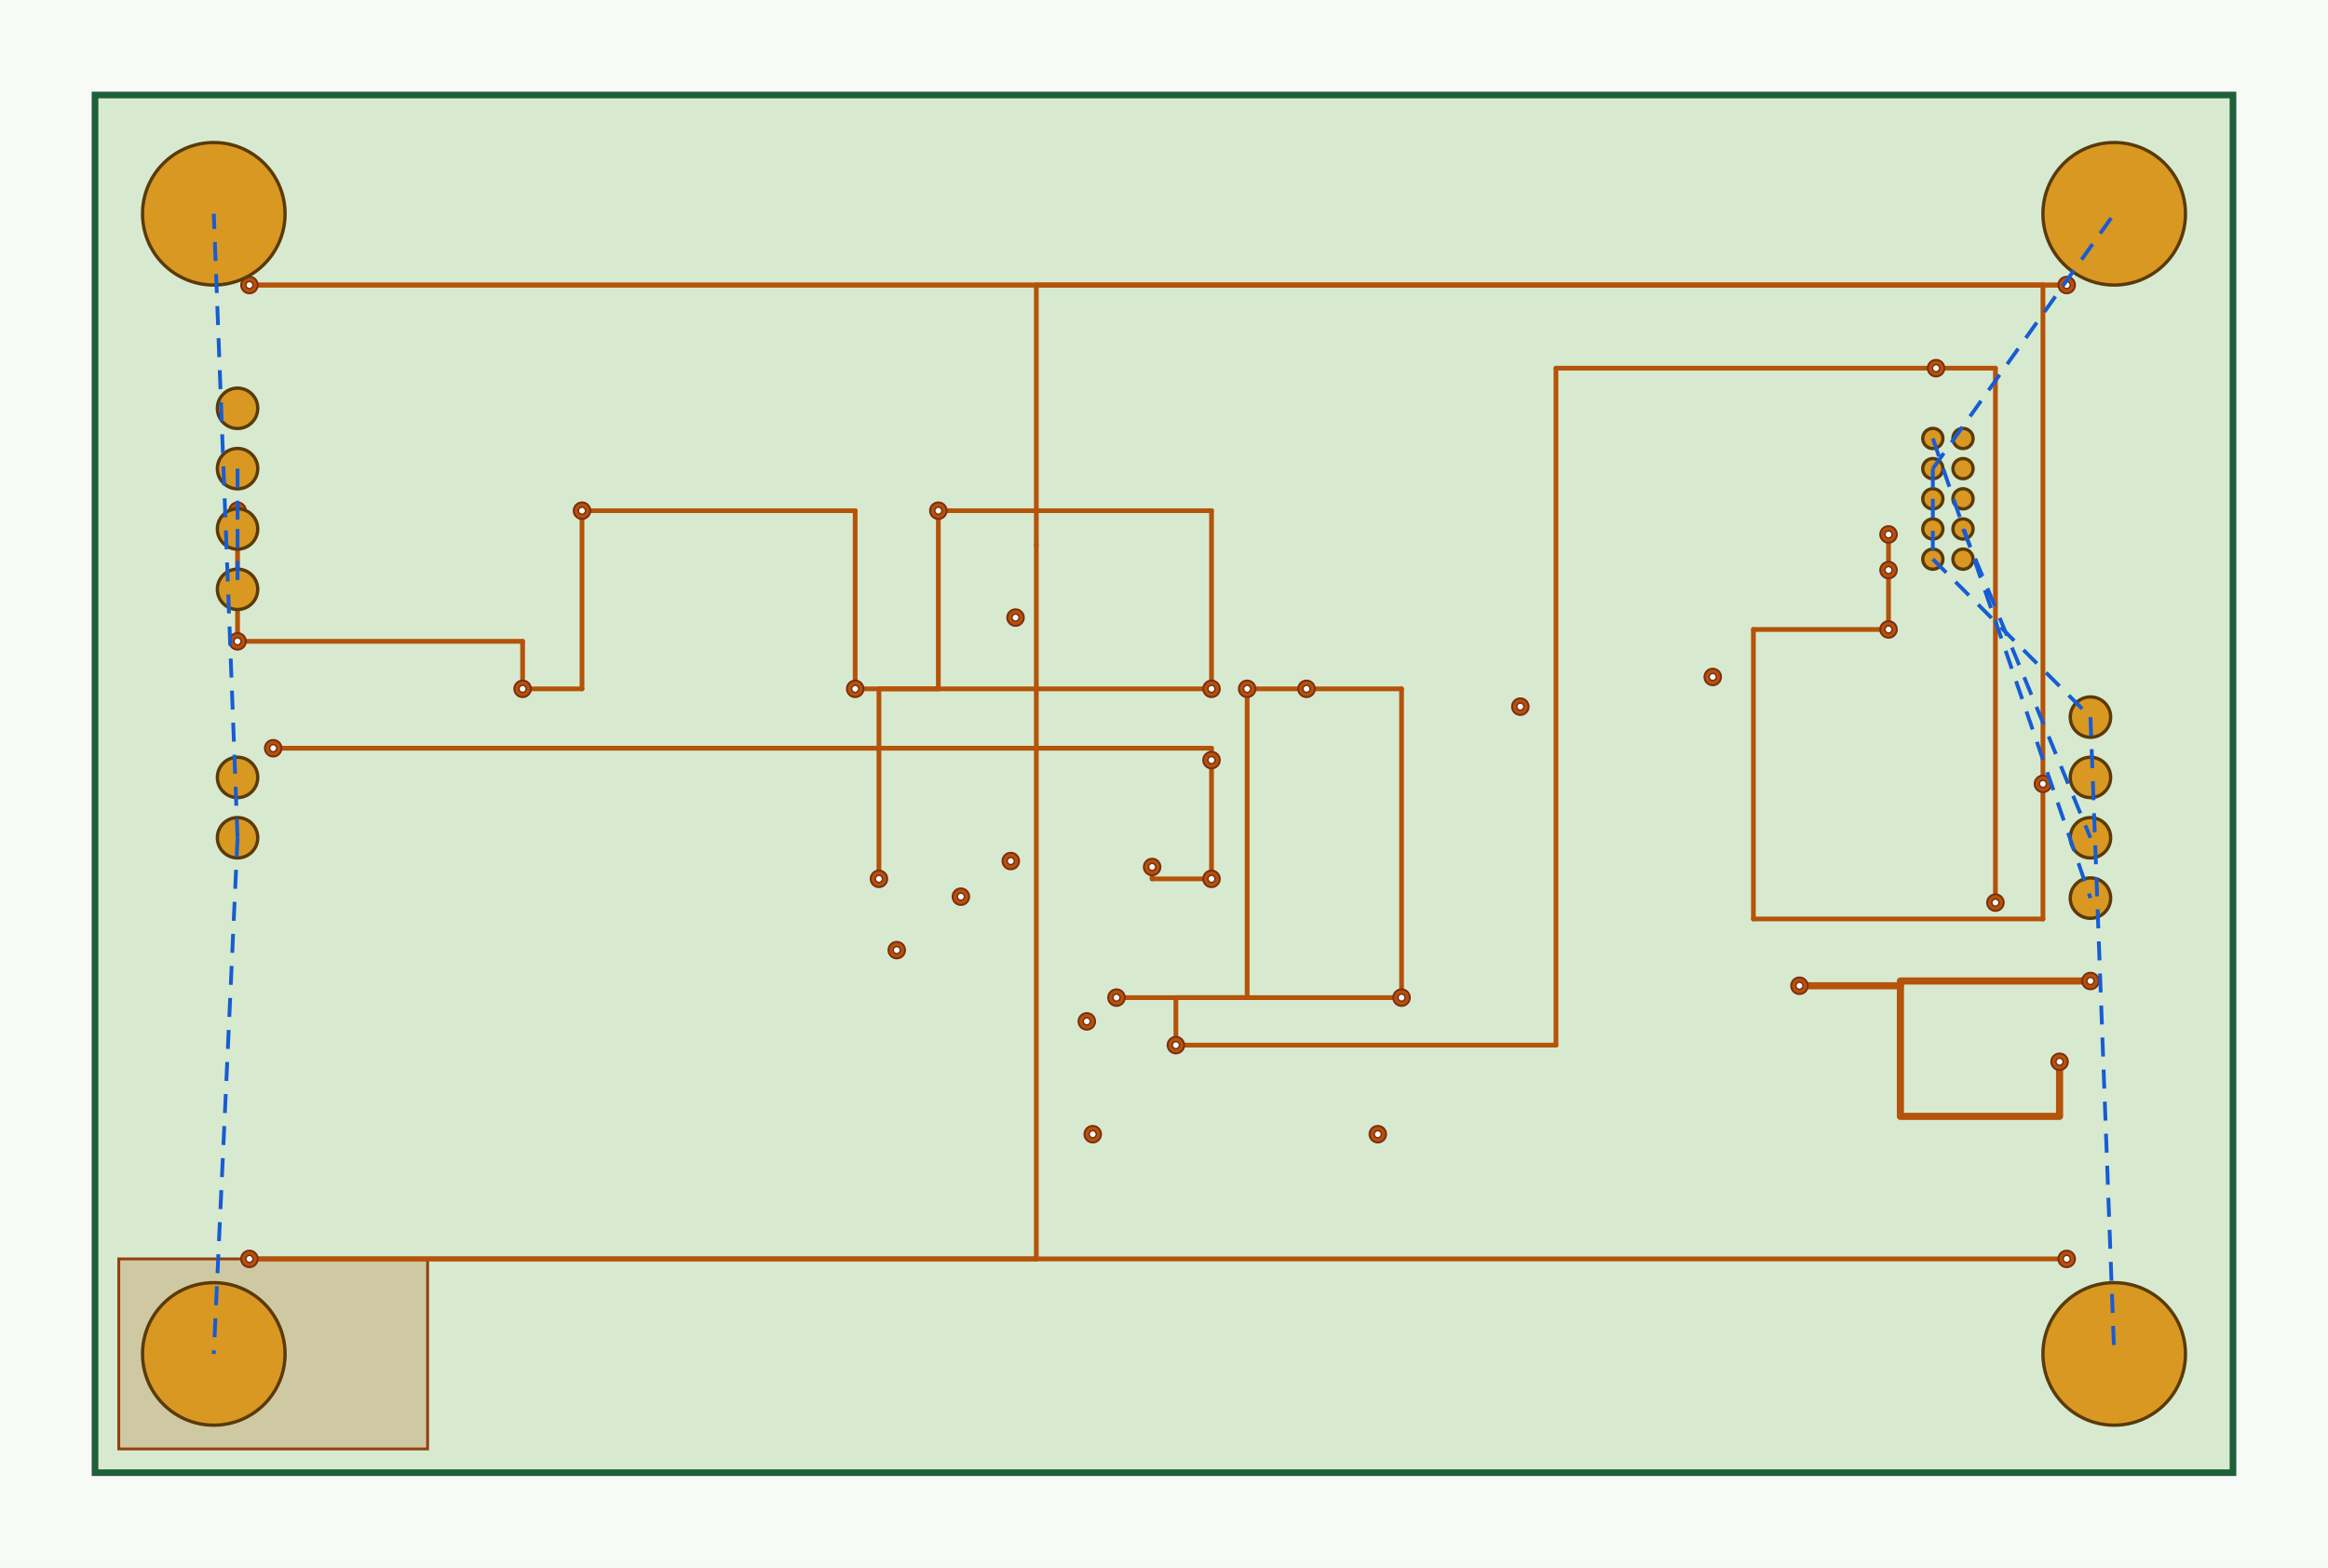
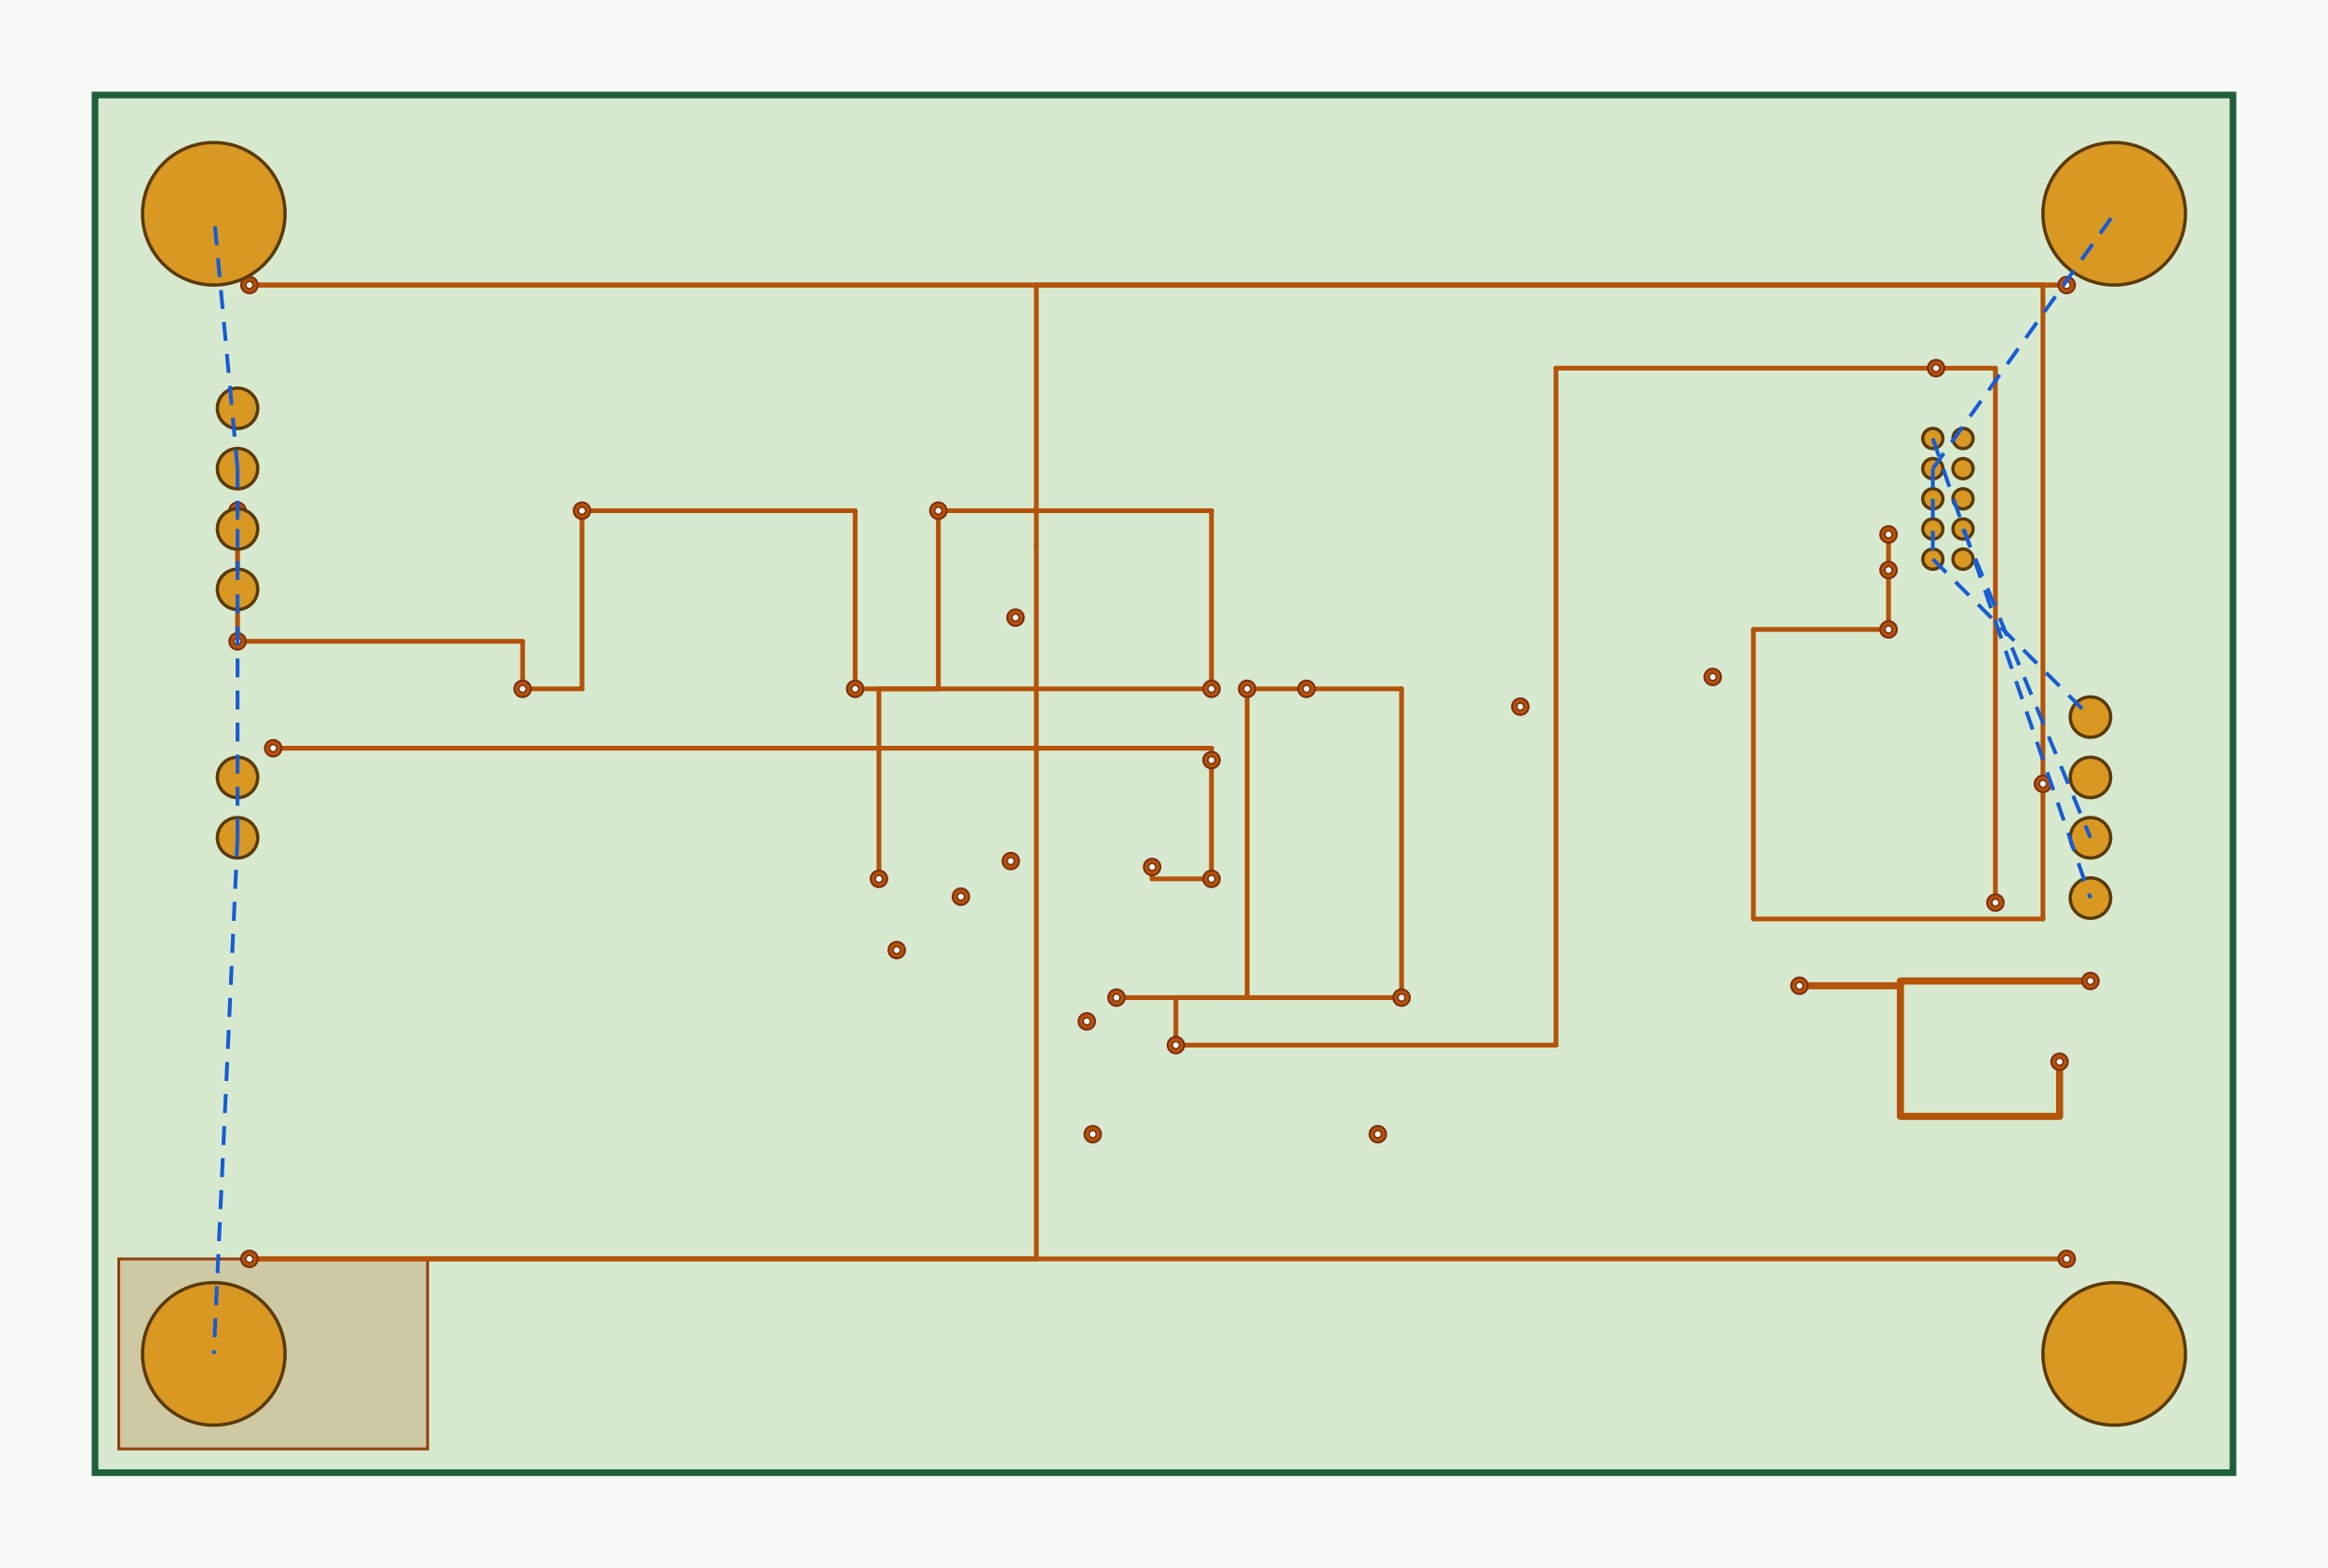
<svg xmlns="http://www.w3.org/2000/svg" class="pcb-placement-preview" viewBox="0 0 98 66" width="98mm" height="66mm" data-board="board:0" data-board-name="STM32 USB Buck PCB" data-units="mm">
  <style>
    .board-background{fill:#f8faf8}
    .board-outline{fill:#d7ead0;stroke:#1f5f3a;stroke-width:0.28}
    .board-feature{fill:none;stroke:#6b7280;stroke-width:0.24}
    .pcb-track{fill:none;stroke:#b45309;stroke-linecap:round;stroke-linejoin:round}
    .pcb-via-annular{fill:#b45309;stroke:#7c2d12;stroke-width:0.08}
    .pcb-via-drill{fill:#f8faf8;stroke:#7c2d12;stroke-width:0.06}
    .pcb-zone{fill:#b45309;fill-opacity:0.22;stroke:#92400e;stroke-width:0.12}
    .board-text{font-family:sans-serif;fill:#172026;text-anchor:middle;dominant-baseline:middle}
    .board-feature-label,.reference-designator,.pad-net-label,.diagnostic-label{font:1.8px sans-serif;fill:#172026}
    .footprint-courtyard{fill:none;stroke:#64748b;stroke-width:0.12;stroke-dasharray:0.7 0.45}
    .footprint-body.declared{fill:#fff8db;stroke:#8a6a16;stroke-width:0.18}
    .footprint-fabrication.declared{fill:none;stroke:#475569;stroke-width:0.1}
    .footprint-assembly.declared{fill:none;stroke:#7c3aed;stroke-width:0.1;stroke-dasharray:0.55 0.35}
    .footprint-marking.declared{fill:#172026;fill-opacity:0.45;stroke:#172026;stroke-width:0.08}
    .footprint-marking.kind-pin_1,.footprint-marking.kind-polarity{fill:#b42318;stroke:#7a271a}
    .footprint-envelope.synthetic{fill:#fff8db;fill-opacity:0.24;stroke:#8a6a16;stroke-width:0.18;stroke-dasharray:0.9 0.55}
    .footprint-pad{fill:#d99822;stroke:#5a3a08;stroke-width:0.14}
    .pad-overlay{fill:#175cd3;stroke:#ffffff;stroke-width:0.12}
    .ratsnest{fill:none;stroke:#175cd3;stroke-width:0.16;stroke-dasharray:0.8 0.55}
    .diagnostic-marker{fill:none;stroke:#b42318;stroke-width:0.28;stroke-dasharray:0.9 0.55}
    .diagnostic-label{fill:#b42318}
  </style>
  <rect class="board-background" x="0" y="0" width="98" height="66" />
  <g class="board-content" transform="translate(4 4)">
    <polygon class="board-outline" data-board="board:0" points="0,0 90,0 90,58 0,58" />
    <g class="layer layer-board-features">
    </g>
    <g id="pcb-layer-B_Cu" class="pcb-layer board-layer layer-B_Cu" data-layer="board_layer:3" data-layer-name="B.Cu" data-layer-role="copper" data-layer-side="bottom">
      <g class="layer layer-zones">
        <polygon id="pcb-zone-0" class="pcb-zone fill-solid" data-zone="board_zone:0" data-layer="board_layer:3" data-layers="board_layer:3" data-net="net:4" data-priority="0" points="1,49 14,49 14,57 1,57" />
      </g>
      <g class="layer layer-copper">
        <polyline id="pcb-track-42" class="pcb-track" data-track="board_track:42" data-layer="board_layer:3" data-net="net:9" points="6,17.5 6,20.5" stroke-width="0.2" />
        <polyline id="pcb-track-43" class="pcb-track" data-track="board_track:43" data-layer="board_layer:3" data-net="net:9" points="6,20.5 6,23" stroke-width="0.2" />
        <polyline id="pcb-track-44" class="pcb-track" data-track="board_track:44" data-layer="board_layer:3" data-net="net:9" points="6,23 18,23" stroke-width="0.2" />
        <polyline id="pcb-track-45" class="pcb-track" data-track="board_track:45" data-layer="board_layer:3" data-net="net:9" points="18,23 18,25" stroke-width="0.2" />
        <polyline id="pcb-track-46" class="pcb-track" data-track="board_track:46" data-layer="board_layer:3" data-net="net:9" points="18,25 20.5,25" stroke-width="0.2" />
        <polyline id="pcb-track-47" class="pcb-track" data-track="board_track:47" data-layer="board_layer:3" data-net="net:9" points="20.5,25 20.5,17.5" stroke-width="0.2" />
        <polyline id="pcb-track-48" class="pcb-track" data-track="board_track:48" data-layer="board_layer:3" data-net="net:9" points="20.5,17.5 32,17.5" stroke-width="0.2" />
        <polyline id="pcb-track-49" class="pcb-track" data-track="board_track:49" data-layer="board_layer:3" data-net="net:9" points="32,17.5 32,25" stroke-width="0.2" />
        <polyline id="pcb-track-50" class="pcb-track" data-track="board_track:50" data-layer="board_layer:3" data-net="net:9" points="32,25 35.5,25" stroke-width="0.2" />
        <polyline id="pcb-track-51" class="pcb-track" data-track="board_track:51" data-layer="board_layer:3" data-net="net:9" points="35.5,25 35.5,17.5" stroke-width="0.2" />
        <polyline id="pcb-track-52" class="pcb-track" data-track="board_track:52" data-layer="board_layer:3" data-net="net:9" points="35.5,17.5 47,17.5" stroke-width="0.2" />
        <polyline id="pcb-track-53" class="pcb-track" data-track="board_track:53" data-layer="board_layer:3" data-net="net:9" points="47,17.5 47,25" stroke-width="0.2" />
        <polyline id="pcb-track-54" class="pcb-track" data-track="board_track:54" data-layer="board_layer:3" data-net="net:9" points="47,25 33,25" stroke-width="0.2" />
        <polyline id="pcb-track-55" class="pcb-track" data-track="board_track:55" data-layer="board_layer:3" data-net="net:9" points="33,25 33,33" stroke-width="0.2" />
        <polyline id="pcb-track-74" class="pcb-track" data-track="board_track:74" data-layer="board_layer:3" data-net="net:2" points="43,38 48.5,38" stroke-width="0.2" />
        <polyline id="pcb-track-75" class="pcb-track" data-track="board_track:75" data-layer="board_layer:3" data-net="net:2" points="48.5,38 48.5,25" stroke-width="0.2" />
        <polyline id="pcb-track-76" class="pcb-track" data-track="board_track:76" data-layer="board_layer:3" data-net="net:2" points="48.5,25 51,25" stroke-width="0.2" />
        <polyline id="pcb-track-77" class="pcb-track" data-track="board_track:77" data-layer="board_layer:3" data-net="net:2" points="51,25 55,25" stroke-width="0.2" />
        <polyline id="pcb-track-78" class="pcb-track" data-track="board_track:78" data-layer="board_layer:3" data-net="net:2" points="55,25 55,38" stroke-width="0.2" />
        <polyline id="pcb-track-79" class="pcb-track" data-track="board_track:79" data-layer="board_layer:3" data-net="net:2" points="55,38 45.5,38" stroke-width="0.2" />
        <polyline id="pcb-track-80" class="pcb-track" data-track="board_track:80" data-layer="board_layer:3" data-net="net:2" points="45.5,38 45.5,40" stroke-width="0.2" />
        <polyline id="pcb-track-81" class="pcb-track" data-track="board_track:81" data-layer="board_layer:3" data-net="net:2" points="45.5,40 61.5,40" stroke-width="0.2" />
        <polyline id="pcb-track-82" class="pcb-track" data-track="board_track:82" data-layer="board_layer:3" data-net="net:2" points="61.5,40 61.5,11.5" stroke-width="0.2" />
        <polyline id="pcb-track-83" class="pcb-track" data-track="board_track:83" data-layer="board_layer:3" data-net="net:2" points="61.5,11.5 77.5,11.5" stroke-width="0.2" />
        <polyline id="pcb-track-84" class="pcb-track" data-track="board_track:84" data-layer="board_layer:3" data-net="net:2" points="77.5,11.5 80,11.5" stroke-width="0.2" />
        <polyline id="pcb-track-85" class="pcb-track" data-track="board_track:85" data-layer="board_layer:3" data-net="net:2" points="80,11.5 80,34" stroke-width="0.2" />
        <polyline id="pcb-track-113" class="pcb-track" data-track="board_track:113" data-layer="board_layer:3" data-net="net:4" points="7.5,27.5 47,27.5" stroke-width="0.2" />
        <polyline id="pcb-track-114" class="pcb-track" data-track="board_track:114" data-layer="board_layer:3" data-net="net:4" points="47,27.5 47,28" stroke-width="0.2" />
        <polyline id="pcb-track-115" class="pcb-track" data-track="board_track:115" data-layer="board_layer:3" data-net="net:4" points="47,28 47,33" stroke-width="0.2" />
        <polyline id="pcb-track-116" class="pcb-track" data-track="board_track:116" data-layer="board_layer:3" data-net="net:4" points="47,33 44.5,33" stroke-width="0.2" />
        <polyline id="pcb-track-117" class="pcb-track" data-track="board_track:117" data-layer="board_layer:3" data-net="net:4" points="44.5,33 44.5,32.5" stroke-width="0.2" />
        <polyline id="pcb-track-118" class="pcb-track" data-track="board_track:118" data-layer="board_layer:3" data-net="net:4" points="75.5,18.5 75.5,20" stroke-width="0.2" />
        <polyline id="pcb-track-119" class="pcb-track" data-track="board_track:119" data-layer="board_layer:3" data-net="net:4" points="75.5,20 75.5,22.5" stroke-width="0.2" />
        <polyline id="pcb-track-120" class="pcb-track" data-track="board_track:120" data-layer="board_layer:3" data-net="net:4" points="75.5,22.5 69.812,22.5" stroke-width="0.2" />
        <polyline id="pcb-track-121" class="pcb-track" data-track="board_track:121" data-layer="board_layer:3" data-net="net:4" points="69.812,22.5 69.812,34.688" stroke-width="0.2" />
        <polyline id="pcb-track-122" class="pcb-track" data-track="board_track:122" data-layer="board_layer:3" data-net="net:4" points="69.812,34.688 82,34.688" stroke-width="0.2" />
        <polyline id="pcb-track-123" class="pcb-track" data-track="board_track:123" data-layer="board_layer:3" data-net="net:4" points="82,34.688 82,29" stroke-width="0.2" />
        <polyline id="pcb-track-124" class="pcb-track" data-track="board_track:124" data-layer="board_layer:3" data-net="net:4" points="82,29 82,8" stroke-width="0.2" />
        <polyline id="pcb-track-125" class="pcb-track" data-track="board_track:125" data-layer="board_layer:3" data-net="net:4" points="82,8 6.5,8" stroke-width="0.2" />
        <polyline id="pcb-track-126" class="pcb-track" data-track="board_track:126" data-layer="board_layer:3" data-net="net:4" points="6.5,8 83,8" stroke-width="0.2" />
        <polyline id="pcb-track-127" class="pcb-track" data-track="board_track:127" data-layer="board_layer:3" data-net="net:4" points="83,8 39.625,8" stroke-width="0.2" />
        <polyline id="pcb-track-128" class="pcb-track" data-track="board_track:128" data-layer="board_layer:3" data-net="net:4" points="39.625,8 39.625,18.938" stroke-width="0.2" />
        <polyline id="pcb-track-129" class="pcb-track" data-track="board_track:129" data-layer="board_layer:3" data-net="net:4" points="39.625,18.938 39.625,49" stroke-width="0.2" />
        <polyline id="pcb-track-130" class="pcb-track" data-track="board_track:130" data-layer="board_layer:3" data-net="net:4" points="39.625,49 6.5,49" stroke-width="0.2" />
        <polyline id="pcb-track-131" class="pcb-track" data-track="board_track:131" data-layer="board_layer:3" data-net="net:4" points="6.5,49 83,49" stroke-width="0.2" />
        <polyline id="pcb-track-141" class="pcb-track" data-track="board_track:141" data-layer="board_layer:3" data-net="net:19" points="84,37.3 76,37.3 76,37.5 71.75,37.5" stroke-width="0.3" />
        <polyline id="pcb-track-142" class="pcb-track" data-track="board_track:142" data-layer="board_layer:3" data-net="net:19" points="82.7,40.7 82.7,43 76,43 76,37.5" stroke-width="0.3" />
        <g id="pcb-via-0-layer-B_Cu" class="pcb-via" data-via="board_via:0" data-net="net:9" data-layer="board_layer:3" data-start-layer="board_layer:0" data-end-layer="board_layer:3">
          <circle class="pcb-via-annular" cx="6" cy="17.5" r="0.35" />
          <circle class="pcb-via-drill" cx="6" cy="17.5" r="0.15" />
        </g>
        <g id="pcb-via-1-layer-B_Cu" class="pcb-via" data-via="board_via:1" data-net="net:9" data-layer="board_layer:3" data-start-layer="board_layer:0" data-end-layer="board_layer:3">
          <circle class="pcb-via-annular" cx="6" cy="20.5" r="0.35" />
          <circle class="pcb-via-drill" cx="6" cy="20.5" r="0.15" />
        </g>
        <g id="pcb-via-2-layer-B_Cu" class="pcb-via" data-via="board_via:2" data-net="net:9" data-layer="board_layer:3" data-start-layer="board_layer:0" data-end-layer="board_layer:3">
          <circle class="pcb-via-annular" cx="6" cy="23" r="0.35" />
          <circle class="pcb-via-drill" cx="6" cy="23" r="0.15" />
        </g>
        <g id="pcb-via-3-layer-B_Cu" class="pcb-via" data-via="board_via:3" data-net="net:9" data-layer="board_layer:3" data-start-layer="board_layer:0" data-end-layer="board_layer:3">
          <circle class="pcb-via-annular" cx="18" cy="25" r="0.35" />
          <circle class="pcb-via-drill" cx="18" cy="25" r="0.15" />
        </g>
        <g id="pcb-via-4-layer-B_Cu" class="pcb-via" data-via="board_via:4" data-net="net:9" data-layer="board_layer:3" data-start-layer="board_layer:0" data-end-layer="board_layer:3">
          <circle class="pcb-via-annular" cx="20.5" cy="17.5" r="0.35" />
          <circle class="pcb-via-drill" cx="20.5" cy="17.5" r="0.15" />
        </g>
        <g id="pcb-via-5-layer-B_Cu" class="pcb-via" data-via="board_via:5" data-net="net:9" data-layer="board_layer:3" data-start-layer="board_layer:0" data-end-layer="board_layer:3">
          <circle class="pcb-via-annular" cx="32" cy="25" r="0.35" />
          <circle class="pcb-via-drill" cx="32" cy="25" r="0.15" />
        </g>
        <g id="pcb-via-6-layer-B_Cu" class="pcb-via" data-via="board_via:6" data-net="net:9" data-layer="board_layer:3" data-start-layer="board_layer:0" data-end-layer="board_layer:3">
          <circle class="pcb-via-annular" cx="35.5" cy="17.5" r="0.35" />
          <circle class="pcb-via-drill" cx="35.5" cy="17.5" r="0.15" />
        </g>
        <g id="pcb-via-7-layer-B_Cu" class="pcb-via" data-via="board_via:7" data-net="net:9" data-layer="board_layer:3" data-start-layer="board_layer:0" data-end-layer="board_layer:3">
          <circle class="pcb-via-annular" cx="47" cy="25" r="0.35" />
          <circle class="pcb-via-drill" cx="47" cy="25" r="0.15" />
        </g>
        <g id="pcb-via-8-layer-B_Cu" class="pcb-via" data-via="board_via:8" data-net="net:9" data-layer="board_layer:3" data-start-layer="board_layer:0" data-end-layer="board_layer:3">
          <circle class="pcb-via-annular" cx="33" cy="33" r="0.35" />
          <circle class="pcb-via-drill" cx="33" cy="33" r="0.15" />
        </g>
        <g id="pcb-via-9-layer-B_Cu" class="pcb-via" data-via="board_via:9" data-net="net:2" data-layer="board_layer:3" data-start-layer="board_layer:0" data-end-layer="board_layer:3">
          <circle class="pcb-via-annular" cx="43" cy="38" r="0.35" />
          <circle class="pcb-via-drill" cx="43" cy="38" r="0.15" />
        </g>
        <g id="pcb-via-10-layer-B_Cu" class="pcb-via" data-via="board_via:10" data-net="net:2" data-layer="board_layer:3" data-start-layer="board_layer:0" data-end-layer="board_layer:3">
          <circle class="pcb-via-annular" cx="48.5" cy="25" r="0.35" />
          <circle class="pcb-via-drill" cx="48.5" cy="25" r="0.15" />
        </g>
        <g id="pcb-via-11-layer-B_Cu" class="pcb-via" data-via="board_via:11" data-net="net:2" data-layer="board_layer:3" data-start-layer="board_layer:0" data-end-layer="board_layer:3">
          <circle class="pcb-via-annular" cx="51" cy="25" r="0.35" />
          <circle class="pcb-via-drill" cx="51" cy="25" r="0.15" />
        </g>
        <g id="pcb-via-12-layer-B_Cu" class="pcb-via" data-via="board_via:12" data-net="net:2" data-layer="board_layer:3" data-start-layer="board_layer:0" data-end-layer="board_layer:3">
          <circle class="pcb-via-annular" cx="55" cy="38" r="0.35" />
          <circle class="pcb-via-drill" cx="55" cy="38" r="0.15" />
        </g>
        <g id="pcb-via-13-layer-B_Cu" class="pcb-via" data-via="board_via:13" data-net="net:2" data-layer="board_layer:3" data-start-layer="board_layer:0" data-end-layer="board_layer:3">
          <circle class="pcb-via-annular" cx="45.5" cy="40" r="0.35" />
          <circle class="pcb-via-drill" cx="45.5" cy="40" r="0.15" />
        </g>
        <g id="pcb-via-14-layer-B_Cu" class="pcb-via" data-via="board_via:14" data-net="net:2" data-layer="board_layer:3" data-start-layer="board_layer:0" data-end-layer="board_layer:3">
          <circle class="pcb-via-annular" cx="77.5" cy="11.5" r="0.35" />
          <circle class="pcb-via-drill" cx="77.5" cy="11.5" r="0.15" />
        </g>
        <g id="pcb-via-15-layer-B_Cu" class="pcb-via" data-via="board_via:15" data-net="net:2" data-layer="board_layer:3" data-start-layer="board_layer:0" data-end-layer="board_layer:3">
          <circle class="pcb-via-annular" cx="80" cy="34" r="0.35" />
          <circle class="pcb-via-drill" cx="80" cy="34" r="0.15" />
        </g>
        <g id="pcb-via-16-layer-B_Cu" class="pcb-via" data-via="board_via:16" data-net="net:4" data-layer="board_layer:3" data-start-layer="board_layer:0" data-end-layer="board_layer:3">
          <circle class="pcb-via-annular" cx="7.5" cy="27.5" r="0.35" />
          <circle class="pcb-via-drill" cx="7.5" cy="27.5" r="0.15" />
        </g>
        <g id="pcb-via-17-layer-B_Cu" class="pcb-via" data-via="board_via:17" data-net="net:4" data-layer="board_layer:3" data-start-layer="board_layer:0" data-end-layer="board_layer:3">
          <circle class="pcb-via-annular" cx="47" cy="28" r="0.35" />
          <circle class="pcb-via-drill" cx="47" cy="28" r="0.15" />
        </g>
        <g id="pcb-via-18-layer-B_Cu" class="pcb-via" data-via="board_via:18" data-net="net:4" data-layer="board_layer:3" data-start-layer="board_layer:0" data-end-layer="board_layer:3">
          <circle class="pcb-via-annular" cx="47" cy="33" r="0.35" />
          <circle class="pcb-via-drill" cx="47" cy="33" r="0.15" />
        </g>
        <g id="pcb-via-19-layer-B_Cu" class="pcb-via" data-via="board_via:19" data-net="net:4" data-layer="board_layer:3" data-start-layer="board_layer:0" data-end-layer="board_layer:3">
          <circle class="pcb-via-annular" cx="44.5" cy="32.5" r="0.35" />
          <circle class="pcb-via-drill" cx="44.5" cy="32.5" r="0.15" />
        </g>
        <g id="pcb-via-20-layer-B_Cu" class="pcb-via" data-via="board_via:20" data-net="net:4" data-layer="board_layer:3" data-start-layer="board_layer:0" data-end-layer="board_layer:3">
          <circle class="pcb-via-annular" cx="75.5" cy="18.5" r="0.35" />
          <circle class="pcb-via-drill" cx="75.5" cy="18.5" r="0.15" />
        </g>
        <g id="pcb-via-21-layer-B_Cu" class="pcb-via" data-via="board_via:21" data-net="net:4" data-layer="board_layer:3" data-start-layer="board_layer:0" data-end-layer="board_layer:3">
          <circle class="pcb-via-annular" cx="75.5" cy="20" r="0.35" />
          <circle class="pcb-via-drill" cx="75.5" cy="20" r="0.15" />
        </g>
        <g id="pcb-via-22-layer-B_Cu" class="pcb-via" data-via="board_via:22" data-net="net:4" data-layer="board_layer:3" data-start-layer="board_layer:0" data-end-layer="board_layer:3">
          <circle class="pcb-via-annular" cx="75.5" cy="22.5" r="0.35" />
          <circle class="pcb-via-drill" cx="75.5" cy="22.5" r="0.15" />
        </g>
        <g id="pcb-via-23-layer-B_Cu" class="pcb-via" data-via="board_via:23" data-net="net:4" data-layer="board_layer:3" data-start-layer="board_layer:0" data-end-layer="board_layer:3">
          <circle class="pcb-via-annular" cx="82" cy="29" r="0.35" />
          <circle class="pcb-via-drill" cx="82" cy="29" r="0.15" />
        </g>
        <g id="pcb-via-24-layer-B_Cu" class="pcb-via" data-via="board_via:24" data-net="net:4" data-layer="board_layer:3" data-start-layer="board_layer:0" data-end-layer="board_layer:3">
          <circle class="pcb-via-annular" cx="6.5" cy="8" r="0.35" />
          <circle class="pcb-via-drill" cx="6.5" cy="8" r="0.15" />
        </g>
        <g id="pcb-via-25-layer-B_Cu" class="pcb-via" data-via="board_via:25" data-net="net:4" data-layer="board_layer:3" data-start-layer="board_layer:0" data-end-layer="board_layer:3">
          <circle class="pcb-via-annular" cx="83" cy="8" r="0.35" />
          <circle class="pcb-via-drill" cx="83" cy="8" r="0.15" />
        </g>
        <g id="pcb-via-26-layer-B_Cu" class="pcb-via" data-via="board_via:26" data-net="net:4" data-layer="board_layer:3" data-start-layer="board_layer:0" data-end-layer="board_layer:3">
          <circle class="pcb-via-annular" cx="6.5" cy="49" r="0.35" />
          <circle class="pcb-via-drill" cx="6.5" cy="49" r="0.15" />
        </g>
        <g id="pcb-via-27-layer-B_Cu" class="pcb-via" data-via="board_via:27" data-net="net:4" data-layer="board_layer:3" data-start-layer="board_layer:0" data-end-layer="board_layer:3">
          <circle class="pcb-via-annular" cx="83" cy="49" r="0.35" />
          <circle class="pcb-via-drill" cx="83" cy="49" r="0.15" />
        </g>
        <g id="pcb-via-28-layer-B_Cu" class="pcb-via" data-via="board_via:28" data-net="net:19" data-layer="board_layer:3" data-start-layer="board_layer:0" data-end-layer="board_layer:3">
          <circle class="pcb-via-annular" cx="82.7" cy="40.7" r="0.35" />
          <circle class="pcb-via-drill" cx="82.7" cy="40.7" r="0.15" />
        </g>
        <g id="pcb-via-29-layer-B_Cu" class="pcb-via" data-via="board_via:29" data-net="net:19" data-layer="board_layer:3" data-start-layer="board_layer:0" data-end-layer="board_layer:3">
          <circle class="pcb-via-annular" cx="84" cy="37.3" r="0.35" />
          <circle class="pcb-via-drill" cx="84" cy="37.3" r="0.15" />
        </g>
        <g id="pcb-via-30-layer-B_Cu" class="pcb-via" data-via="board_via:30" data-net="net:19" data-layer="board_layer:3" data-start-layer="board_layer:0" data-end-layer="board_layer:3">
          <circle class="pcb-via-annular" cx="71.75" cy="37.5" r="0.35" />
          <circle class="pcb-via-drill" cx="71.75" cy="37.5" r="0.15" />
        </g>
        <g id="pcb-via-31-layer-B_Cu" class="pcb-via" data-via="board_via:31" data-net="net:21" data-layer="board_layer:3" data-start-layer="board_layer:0" data-end-layer="board_layer:3">
          <circle class="pcb-via-annular" cx="38.75" cy="22" r="0.35" />
          <circle class="pcb-via-drill" cx="38.75" cy="22" r="0.15" />
        </g>
        <g id="pcb-via-32-layer-B_Cu" class="pcb-via" data-via="board_via:32" data-net="net:21" data-layer="board_layer:3" data-start-layer="board_layer:0" data-end-layer="board_layer:3">
          <circle class="pcb-via-annular" cx="38.55" cy="32.25" r="0.35" />
          <circle class="pcb-via-drill" cx="38.55" cy="32.25" r="0.15" />
        </g>
        <g id="pcb-via-33-layer-B_Cu" class="pcb-via" data-via="board_via:33" data-net="net:21" data-layer="board_layer:3" data-start-layer="board_layer:0" data-end-layer="board_layer:3">
          <circle class="pcb-via-annular" cx="36.45" cy="33.75" r="0.35" />
          <circle class="pcb-via-drill" cx="36.45" cy="33.75" r="0.15" />
        </g>
        <g id="pcb-via-34-layer-B_Cu" class="pcb-via" data-via="board_via:34" data-net="net:21" data-layer="board_layer:3" data-start-layer="board_layer:0" data-end-layer="board_layer:3">
          <circle class="pcb-via-annular" cx="33.75" cy="36" r="0.35" />
          <circle class="pcb-via-drill" cx="33.75" cy="36" r="0.15" />
        </g>
        <g id="pcb-via-35-layer-B_Cu" class="pcb-via" data-via="board_via:35" data-net="net:21" data-layer="board_layer:3" data-start-layer="board_layer:0" data-end-layer="board_layer:3">
          <circle class="pcb-via-annular" cx="41.75" cy="39" r="0.35" />
          <circle class="pcb-via-drill" cx="41.75" cy="39" r="0.15" />
        </g>
        <g id="pcb-via-36-layer-B_Cu" class="pcb-via" data-via="board_via:36" data-net="net:21" data-layer="board_layer:3" data-start-layer="board_layer:0" data-end-layer="board_layer:3">
          <circle class="pcb-via-annular" cx="42" cy="43.75" r="0.35" />
          <circle class="pcb-via-drill" cx="42" cy="43.75" r="0.15" />
        </g>
        <g id="pcb-via-37-layer-B_Cu" class="pcb-via" data-via="board_via:37" data-net="net:21" data-layer="board_layer:3" data-start-layer="board_layer:0" data-end-layer="board_layer:3">
          <circle class="pcb-via-annular" cx="54" cy="43.75" r="0.35" />
          <circle class="pcb-via-drill" cx="54" cy="43.75" r="0.15" />
        </g>
        <g id="pcb-via-38-layer-B_Cu" class="pcb-via" data-via="board_via:38" data-net="net:21" data-layer="board_layer:3" data-start-layer="board_layer:0" data-end-layer="board_layer:3">
          <circle class="pcb-via-annular" cx="60" cy="25.75" r="0.35" />
          <circle class="pcb-via-drill" cx="60" cy="25.75" r="0.15" />
        </g>
        <g id="pcb-via-39-layer-B_Cu" class="pcb-via" data-via="board_via:39" data-net="net:21" data-layer="board_layer:3" data-start-layer="board_layer:0" data-end-layer="board_layer:3">
          <circle class="pcb-via-annular" cx="68.1" cy="24.5" r="0.35" />
          <circle class="pcb-via-drill" cx="68.1" cy="24.5" r="0.15" />
        </g>
      </g>
      <g class="layer layer-board-text">
    </g>
    </g>
    <g class="layer layer-footprints">
      <g class="layer layer-package-courtyards">
      </g>
      <g class="layer layer-package-bodies">
      </g>
      <g class="layer layer-package-fabrication">
      </g>
      <g class="layer layer-package-assembly">
      </g>
      <g class="layer layer-silkscreen">
      </g>
      <g class="layer layer-pads">
        <g class="component-placement top" data-placement="component_placement:0" data-component="component:0" data-footprint-def="footprint_def:0" data-footprint="connectors:PinHeader_1x02_P2.54mm_Vertical" transform="translate(6 30) rotate(0)">
          <circle class="footprint-pad circle connected" data-pad-projection="pcb_pad:0:0" data-pad="footprint_pad:0" data-pin="pin:0" data-net="net:0" cx="0" cy="-1.27" r="0.85" />
          <circle class="footprint-pad circle connected" data-pad-projection="pcb_pad:0:1" data-pad="footprint_pad:1" data-pin="pin:1" data-net="net:4" cx="0" cy="1.27" r="0.85" />
        </g>
        <g class="component-placement top" data-placement="component_placement:1" data-component="component:1" data-footprint-def="footprint_def:1" data-footprint="connectors:PinHeader_1x04_P2.54mm_Vertical" transform="translate(6 17) rotate(0)">
          <circle class="footprint-pad circle connected" data-pad-projection="pcb_pad:1:0" data-pad="footprint_pad:0" data-pin="pin:2" data-net="net:5" cx="0" cy="-3.81" r="0.85" />
          <circle class="footprint-pad circle connected" data-pad-projection="pcb_pad:1:1" data-pad="footprint_pad:1" data-pin="pin:3" data-net="net:9" cx="0" cy="-1.27" r="0.85" />
          <circle class="footprint-pad circle connected" data-pad-projection="pcb_pad:1:2" data-pad="footprint_pad:2" data-pin="pin:4" data-net="net:9" cx="0" cy="1.27" r="0.85" />
          <circle class="footprint-pad circle connected" data-pad-projection="pcb_pad:1:3" data-pad="footprint_pad:3" data-pin="pin:5" data-net="net:9" cx="0" cy="3.81" r="0.85" />
        </g>
        <g class="component-placement top locked" data-placement="component_placement:22" data-component="component:19" data-footprint-def="footprint_def:11" data-footprint="connectors:PinHeader_2x05_P1.27mm_Vertical_SmallPads" transform="translate(78 17) rotate(0)">
          <circle class="footprint-pad circle connected" data-pad-projection="pcb_pad:22:0" data-pad="footprint_pad:0" data-pin="pin:53" data-net="net:2" cx="-0.635" cy="-2.54" r="0.425" />
          <circle class="footprint-pad circle connected" data-pad-projection="pcb_pad:22:1" data-pad="footprint_pad:1" data-pin="pin:54" data-net="net:34" cx="0.635" cy="-2.54" r="0.425" />
          <circle class="footprint-pad circle connected" data-pad-projection="pcb_pad:22:2" data-pad="footprint_pad:2" data-pin="pin:55" data-net="net:4" cx="-0.635" cy="-1.27" r="0.425" />
          <circle class="footprint-pad circle connected" data-pad-projection="pcb_pad:22:3" data-pad="footprint_pad:3" data-pin="pin:56" data-net="net:35" cx="0.635" cy="-1.27" r="0.425" />
          <circle class="footprint-pad circle connected" data-pad-projection="pcb_pad:22:4" data-pad="footprint_pad:4" data-pin="pin:57" data-net="net:4" cx="-0.635" cy="0" r="0.425" />
          <circle class="footprint-pad circle connected" data-pad-projection="pcb_pad:22:5" data-pad="footprint_pad:5" data-pin="pin:58" data-net="net:36" cx="0.635" cy="0" r="0.425" />
          <circle class="footprint-pad circle unconnected" data-pad-projection="pcb_pad:22:6" data-pad="footprint_pad:6" data-pin="pin:59" cx="-0.635" cy="1.27" r="0.425" />
          <circle class="footprint-pad circle connected" data-pad-projection="pcb_pad:22:7" data-pad="footprint_pad:7" data-pin="pin:60" data-net="net:29" cx="0.635" cy="1.27" r="0.425" />
          <circle class="footprint-pad circle connected" data-pad-projection="pcb_pad:22:8" data-pad="footprint_pad:8" data-pin="pin:61" data-net="net:4" cx="-0.635" cy="2.54" r="0.425" />
          <circle class="footprint-pad circle connected" data-pad-projection="pcb_pad:22:9" data-pad="footprint_pad:9" data-pin="pin:62" data-net="net:28" cx="0.635" cy="2.54" r="0.425" />
        </g>
        <g class="component-placement top locked" data-placement="component_placement:23" data-component="component:20" data-footprint-def="footprint_def:1" data-footprint="connectors:PinHeader_1x04_P2.54mm_Vertical" transform="translate(84 30) rotate(180)">
          <circle class="footprint-pad circle connected" data-pad-projection="pcb_pad:23:0" data-pad="footprint_pad:0" data-pin="pin:63" data-net="net:2" cx="0" cy="-3.81" r="0.85" />
          <circle class="footprint-pad circle connected" data-pad-projection="pcb_pad:23:1" data-pad="footprint_pad:1" data-pin="pin:64" data-net="net:29" cx="0" cy="-1.27" r="0.85" />
          <circle class="footprint-pad circle unconnected" data-pad-projection="pcb_pad:23:2" data-pad="footprint_pad:2" data-pin="pin:65" cx="0" cy="1.27" r="0.85" />
          <circle class="footprint-pad circle connected" data-pad-projection="pcb_pad:23:3" data-pad="footprint_pad:3" data-pin="pin:66" data-net="net:4" cx="0" cy="3.81" r="0.85" />
        </g>
        <g class="component-placement top locked" data-placement="component_placement:24" data-component="component:24" data-footprint-def="footprint_def:12" data-footprint="mechanical:MountingHole_3.2mm_Pad_6.0mm" transform="translate(5 5) rotate(0)">
          <circle class="footprint-pad circle connected" data-pad-projection="pcb_pad:24:0" data-pad="footprint_pad:0" data-pin="pin:135" data-net="net:4" cx="0" cy="0" r="3" />
        </g>
        <g class="component-placement top locked" data-placement="component_placement:25" data-component="component:25" data-footprint-def="footprint_def:12" data-footprint="mechanical:MountingHole_3.2mm_Pad_6.0mm" transform="translate(85 5) rotate(0)">
          <circle class="footprint-pad circle connected" data-pad-projection="pcb_pad:25:0" data-pad="footprint_pad:0" data-pin="pin:136" data-net="net:4" cx="0" cy="0" r="3" />
        </g>
        <g class="component-placement top locked" data-placement="component_placement:26" data-component="component:26" data-footprint-def="footprint_def:12" data-footprint="mechanical:MountingHole_3.2mm_Pad_6.0mm" transform="translate(5 53) rotate(0)">
          <circle class="footprint-pad circle connected" data-pad-projection="pcb_pad:26:0" data-pad="footprint_pad:0" data-pin="pin:137" data-net="net:4" cx="0" cy="0" r="3" />
        </g>
        <g class="component-placement top locked" data-placement="component_placement:27" data-component="component:27" data-footprint-def="footprint_def:12" data-footprint="mechanical:MountingHole_3.2mm_Pad_6.0mm" transform="translate(85 53) rotate(0)">
          <circle class="footprint-pad circle connected" data-pad-projection="pcb_pad:27:0" data-pad="footprint_pad:0" data-pin="pin:138" data-net="net:4" cx="0" cy="0" r="3" />
        </g>
      </g>
      <g class="layer layer-reference-designators">
      </g>
    </g>
    <g class="layer layer-ratsnest">
      <line id="ratsnest-edge-net-2-0" class="ratsnest ratsnest-edge" data-ratsnest-edge="ratsnest:2:0" data-net="net:2" data-from-pad="pcb_pad:22:0" data-to-pad="pcb_pad:23:0" x1="77.365" y1="14.46" x2="84" y2="33.81" />
      <line id="ratsnest-edge-net-4-0" class="ratsnest ratsnest-edge" data-ratsnest-edge="ratsnest:4:0" data-net="net:4" data-from-pad="pcb_pad:22:2" data-to-pad="pcb_pad:22:4" x1="77.365" y1="15.73" x2="77.365" y2="17" />
-       <line id="ratsnest-edge-net-4-1" class="ratsnest ratsnest-edge" data-ratsnest-edge="ratsnest:4:1" data-net="net:4" data-from-pad="pcb_pad:22:4" data-to-pad="pcb_pad:22:8" x1="77.365" y1="17" x2="77.365" y2="19.54" />
-       <line id="ratsnest-edge-net-4-2" class="ratsnest ratsnest-edge" data-ratsnest-edge="ratsnest:4:2" data-net="net:4" data-from-pad="pcb_pad:22:8" data-to-pad="pcb_pad:23:3" x1="77.365" y1="19.54" x2="84" y2="26.19" />
-       <line id="ratsnest-edge-net-4-3" class="ratsnest ratsnest-edge" data-ratsnest-edge="ratsnest:4:3" data-net="net:4" data-from-pad="pcb_pad:22:2" data-to-pad="pcb_pad:25:0" x1="77.365" y1="15.73" x2="85" y2="5" />
-       <line id="ratsnest-edge-net-4-4" class="ratsnest ratsnest-edge" data-ratsnest-edge="ratsnest:4:4" data-net="net:4" data-from-pad="pcb_pad:0:1" data-to-pad="pcb_pad:26:0" x1="6" y1="31.27" x2="5" y2="53" />
-       <line id="ratsnest-edge-net-4-5" class="ratsnest ratsnest-edge" data-ratsnest-edge="ratsnest:4:5" data-net="net:4" data-from-pad="pcb_pad:0:1" data-to-pad="pcb_pad:24:0" x1="6" y1="31.27" x2="5" y2="5" />
-       <line id="ratsnest-edge-net-4-6" class="ratsnest ratsnest-edge" data-ratsnest-edge="ratsnest:4:6" data-net="net:4" data-from-pad="pcb_pad:23:3" data-to-pad="pcb_pad:27:0" x1="84" y1="26.19" x2="85" y2="53" />
-       <line id="ratsnest-edge-net-9-0" class="ratsnest ratsnest-edge" data-ratsnest-edge="ratsnest:9:0" data-net="net:9" data-from-pad="pcb_pad:1:1" data-to-pad="pcb_pad:1:2" x1="6" y1="15.73" x2="6" y2="18.27" />
-       <line id="ratsnest-edge-net-9-1" class="ratsnest ratsnest-edge" data-ratsnest-edge="ratsnest:9:1" data-net="net:9" data-from-pad="pcb_pad:1:2" data-to-pad="pcb_pad:1:3" x1="6" y1="18.27" x2="6" y2="20.81" />
+       <line id="ratsnest-edge-net-4-1" class="ratsnest ratsnest-edge" data-ratsnest-edge="ratsnest:4:1" data-net="net:4" data-from-pad="pcb_pad:1:1" data-to-pad="pcb_pad:1:2" x1="6" y1="15.73" x2="6" y2="18.27" />
+       <line id="ratsnest-edge-net-4-2" class="ratsnest ratsnest-edge" data-ratsnest-edge="ratsnest:4:2" data-net="net:4" data-from-pad="pcb_pad:1:2" data-to-pad="pcb_pad:1:3" x1="6" y1="18.27" x2="6" y2="20.81" />
+       <line id="ratsnest-edge-net-4-3" class="ratsnest ratsnest-edge" data-ratsnest-edge="ratsnest:4:3" data-net="net:4" data-from-pad="pcb_pad:22:4" data-to-pad="pcb_pad:22:8" x1="77.365" y1="17" x2="77.365" y2="19.54" />
+       <line id="ratsnest-edge-net-4-4" class="ratsnest ratsnest-edge" data-ratsnest-edge="ratsnest:4:4" data-net="net:4" data-from-pad="pcb_pad:22:8" data-to-pad="pcb_pad:23:3" x1="77.365" y1="19.54" x2="84" y2="26.19" />
+       <line id="ratsnest-edge-net-4-5" class="ratsnest ratsnest-edge" data-ratsnest-edge="ratsnest:4:5" data-net="net:4" data-from-pad="pcb_pad:0:1" data-to-pad="pcb_pad:1:3" x1="6" y1="31.27" x2="6" y2="20.81" />
+       <line id="ratsnest-edge-net-4-6" class="ratsnest ratsnest-edge" data-ratsnest-edge="ratsnest:4:6" data-net="net:4" data-from-pad="pcb_pad:1:1" data-to-pad="pcb_pad:24:0" x1="6" y1="15.73" x2="5" y2="5" />
+       <line id="ratsnest-edge-net-4-7" class="ratsnest ratsnest-edge" data-ratsnest-edge="ratsnest:4:7" data-net="net:4" data-from-pad="pcb_pad:22:2" data-to-pad="pcb_pad:25:0" x1="77.365" y1="15.73" x2="85" y2="5" />
+       <line id="ratsnest-edge-net-4-8" class="ratsnest ratsnest-edge" data-ratsnest-edge="ratsnest:4:8" data-net="net:4" data-from-pad="pcb_pad:0:1" data-to-pad="pcb_pad:26:0" x1="6" y1="31.27" x2="5" y2="53" />
      <line id="ratsnest-edge-net-29-0" class="ratsnest ratsnest-edge" data-ratsnest-edge="ratsnest:29:0" data-net="net:29" data-from-pad="pcb_pad:22:7" data-to-pad="pcb_pad:23:1" x1="78.635" y1="18.27" x2="84" y2="31.27" />
    </g>
    <g class="layer layer-pad-overlays">
    </g>
    <g class="layer layer-diagnostics">
    </g>
  </g>
</svg>
